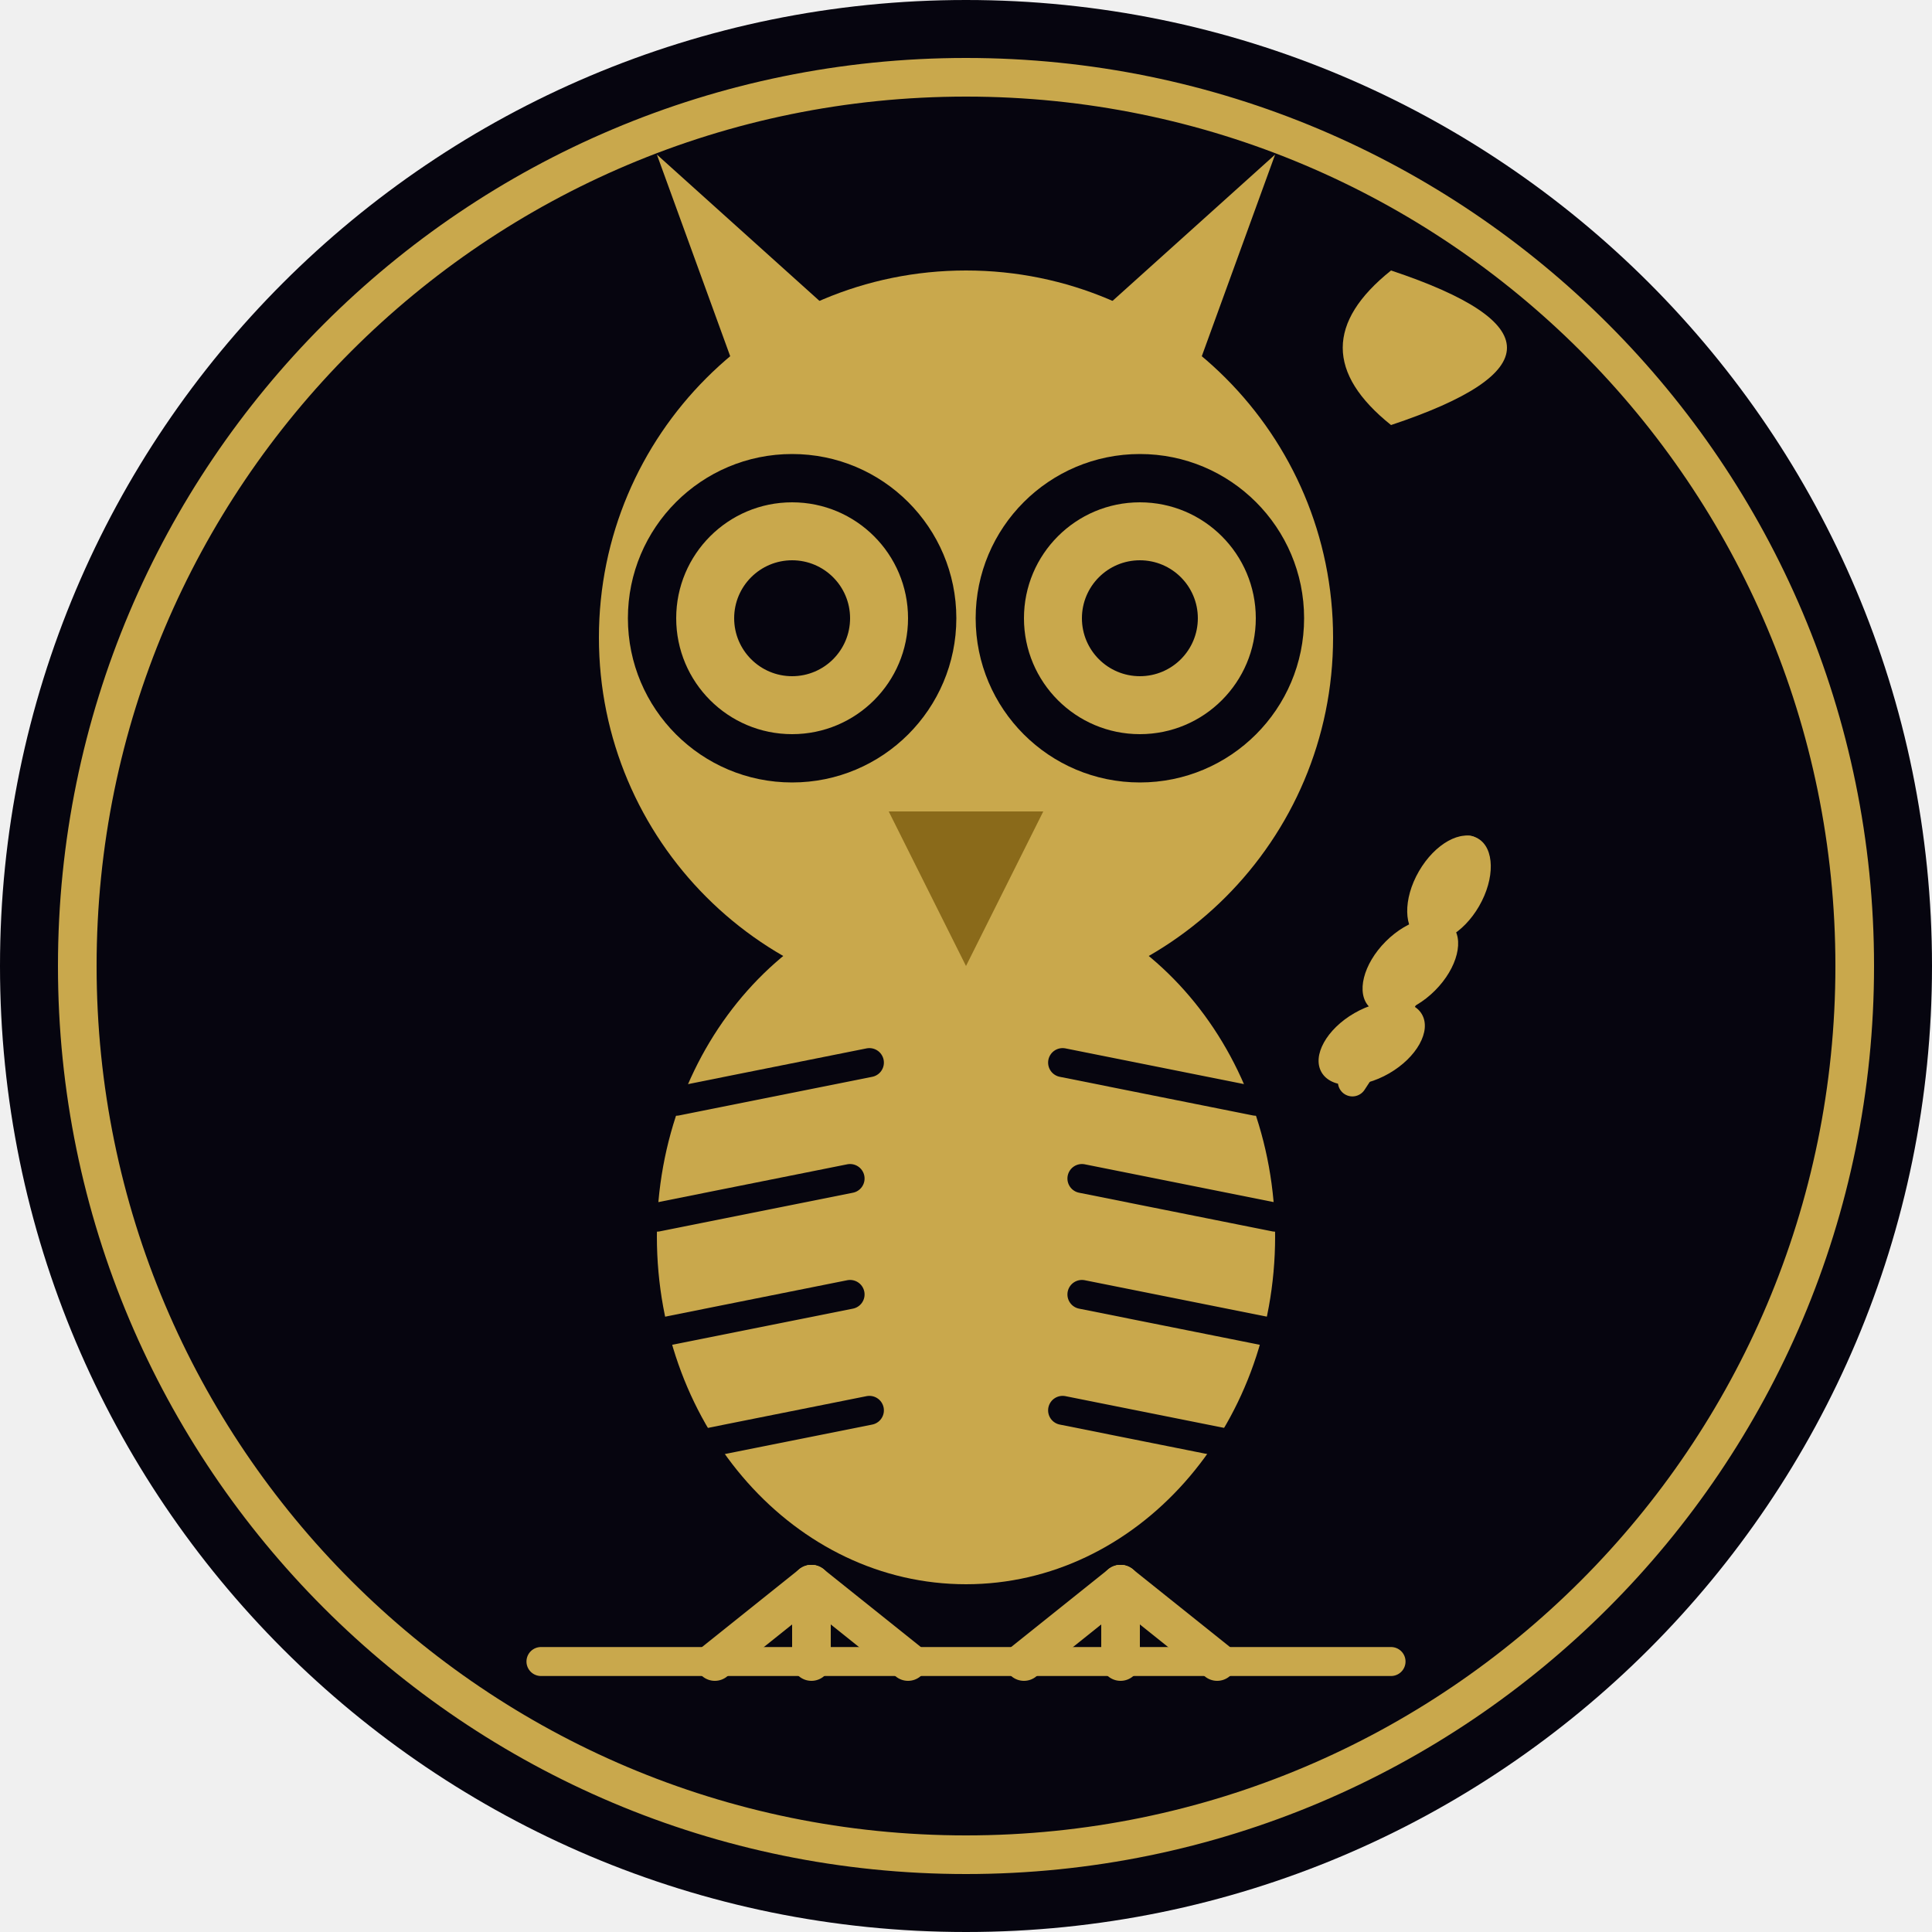
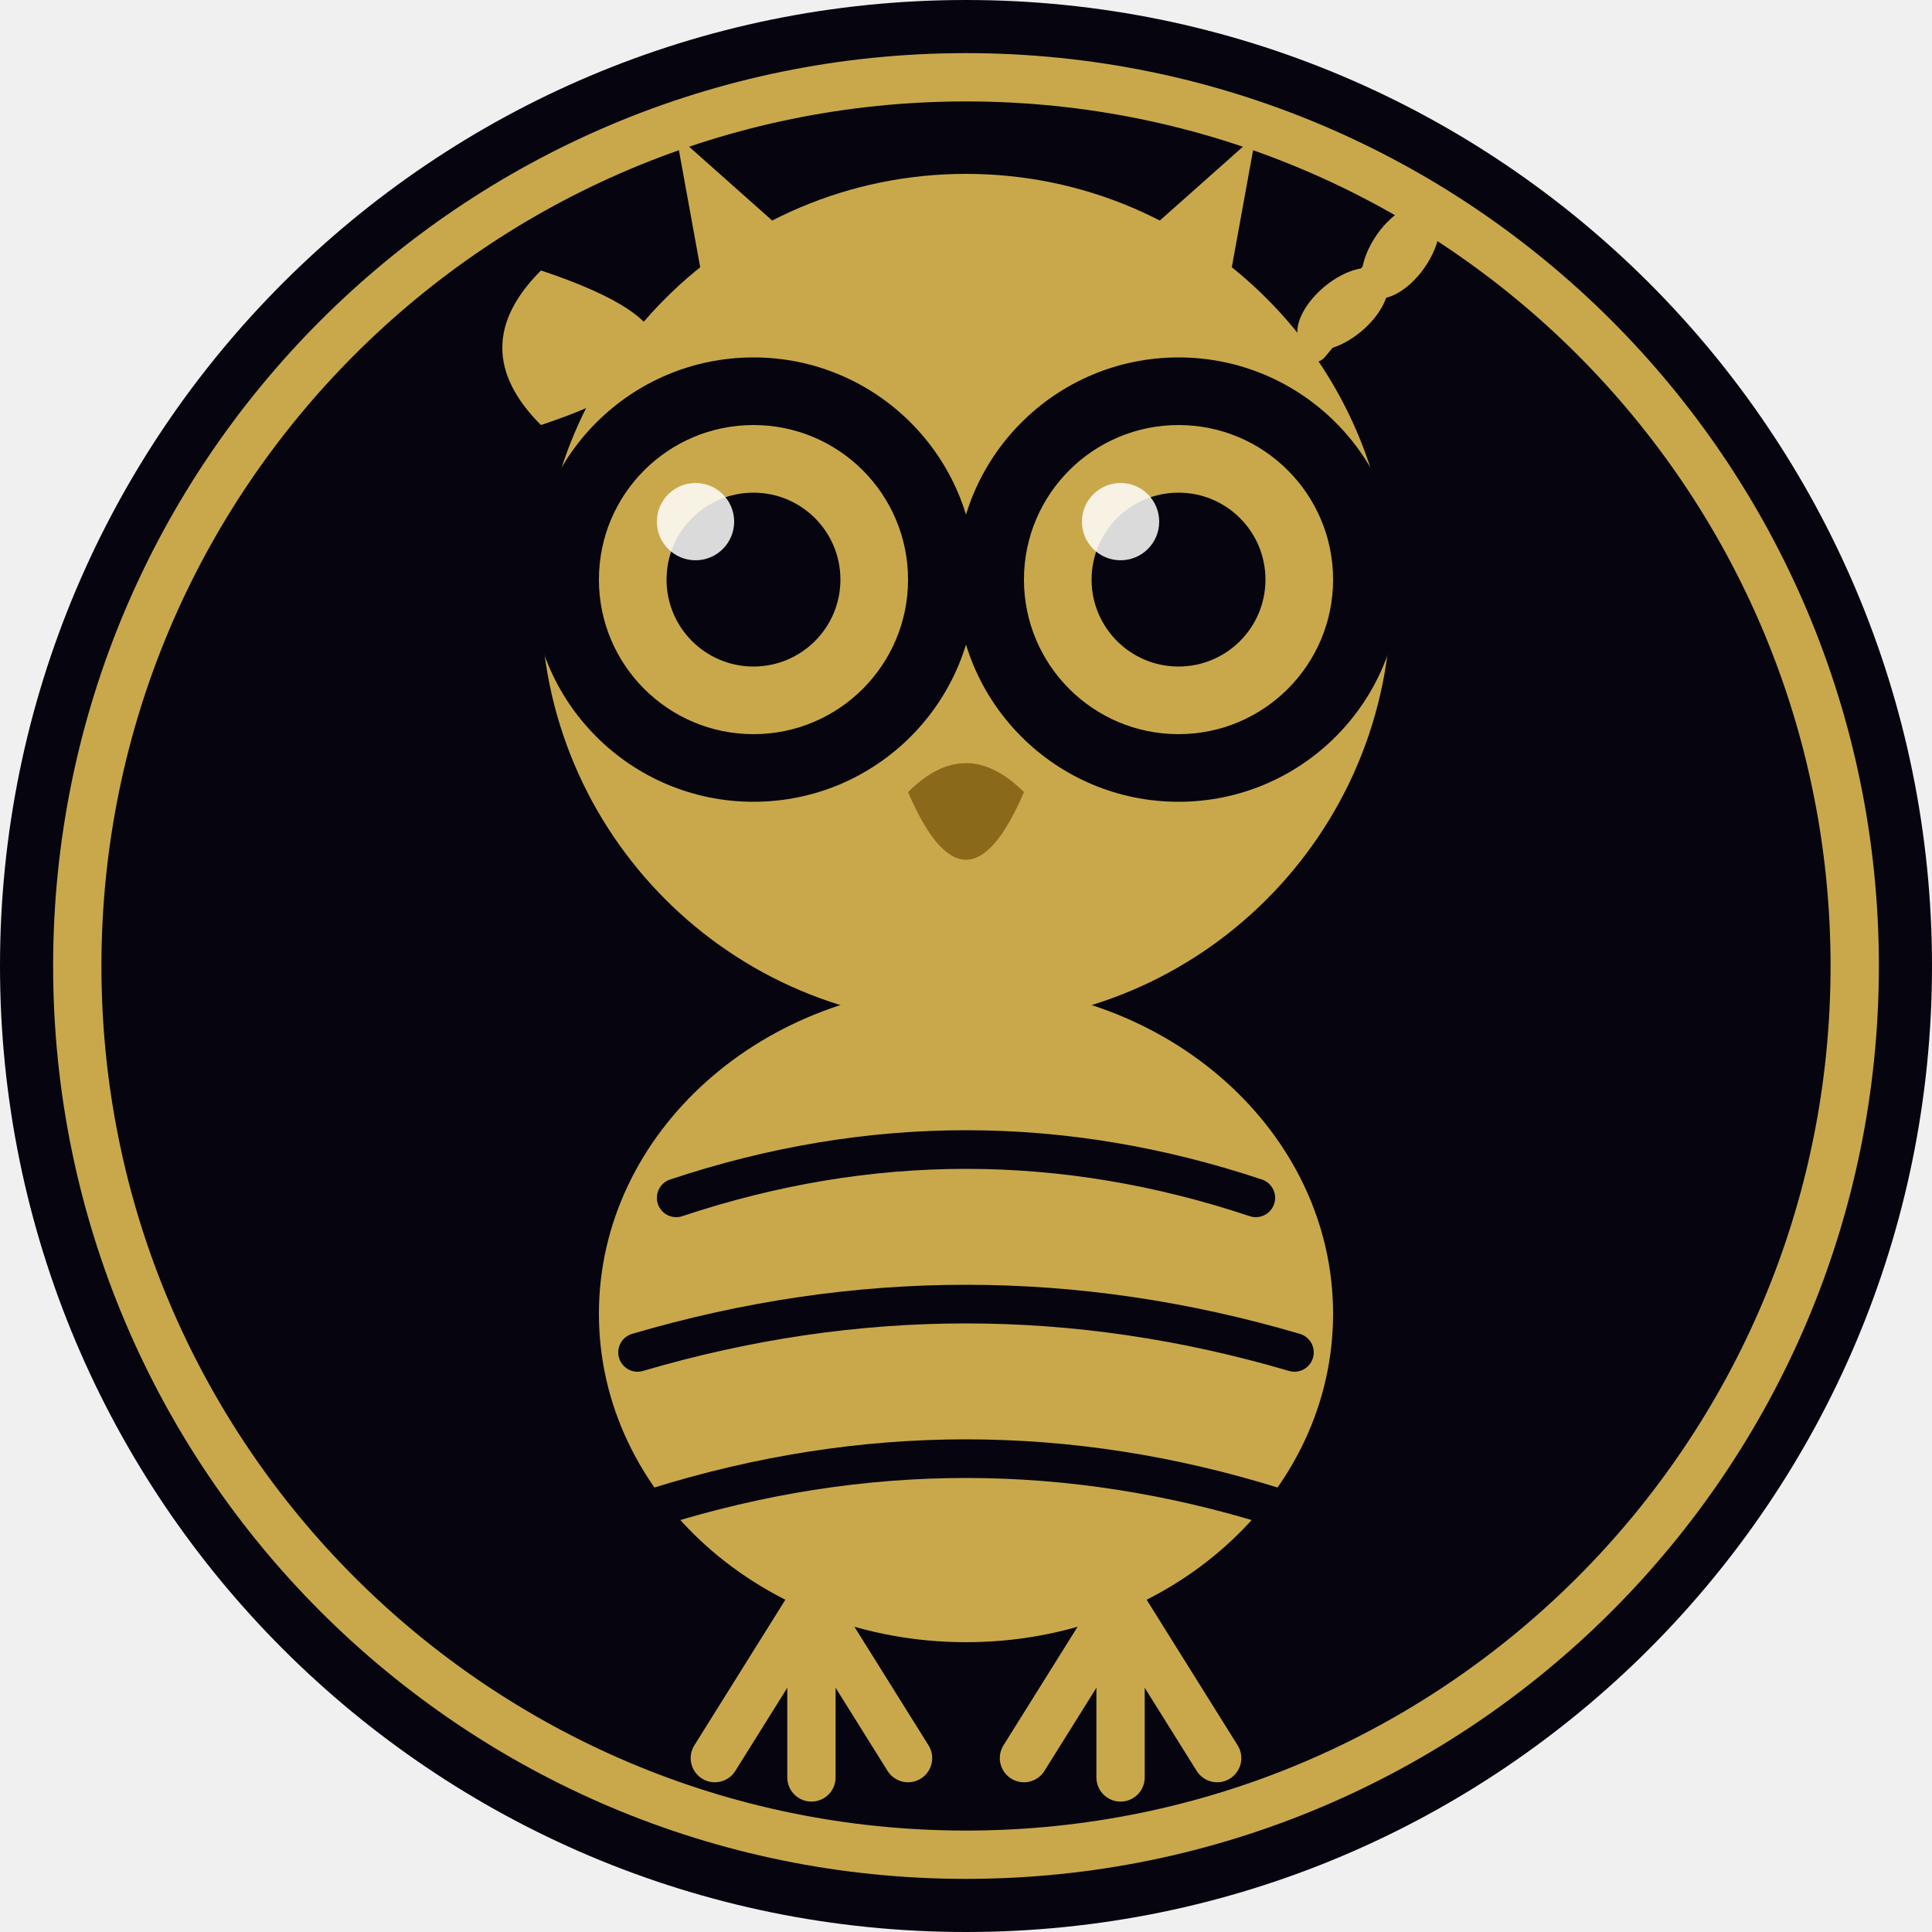
<svg xmlns="http://www.w3.org/2000/svg" viewBox="0 0 100 100">
  <circle cx="50" cy="50" r="50" fill="#06050f" />
-   <circle cx="50" cy="50" r="46" fill="none" stroke="#c9a84c" stroke-width="2" />
-   <ellipse cx="50" cy="64" rx="16" ry="18" fill="#c9a84c" />
-   <line x1="35" y1="57" x2="45" y2="55" stroke="#06050f" stroke-width="1.5" stroke-linecap="round" />
-   <line x1="34" y1="63" x2="44" y2="61" stroke="#06050f" stroke-width="1.5" stroke-linecap="round" />
-   <line x1="34" y1="69" x2="44" y2="67" stroke="#06050f" stroke-width="1.5" stroke-linecap="round" />
-   <line x1="35" y1="75" x2="45" y2="73" stroke="#06050f" stroke-width="1.5" stroke-linecap="round" />
-   <line x1="65" y1="57" x2="55" y2="55" stroke="#06050f" stroke-width="1.5" stroke-linecap="round" />
-   <line x1="66" y1="63" x2="56" y2="61" stroke="#06050f" stroke-width="1.5" stroke-linecap="round" />
-   <line x1="66" y1="69" x2="56" y2="67" stroke="#06050f" stroke-width="1.5" stroke-linecap="round" />
-   <line x1="65" y1="75" x2="55" y2="73" stroke="#06050f" stroke-width="1.5" stroke-linecap="round" />
-   <circle cx="50" cy="33" r="19" fill="#c9a84c" />
-   <polygon points="38,19 34,8 44,17" fill="#c9a84c" />
-   <polygon points="62,19 66,8 56,17" fill="#c9a84c" />
-   <circle cx="41" cy="32" r="8.5" fill="#06050f" />
-   <circle cx="41" cy="32" r="6" fill="#c9a84c" />
-   <circle cx="41" cy="32" r="3" fill="#06050f" />
-   <circle cx="59" cy="32" r="8.5" fill="#06050f" />
-   <circle cx="59" cy="32" r="6" fill="#c9a84c" />
-   <circle cx="59" cy="32" r="3" fill="#06050f" />
-   <polygon points="46,42 50,50 54,42" fill="#8a6a1a" />
-   <line x1="28" y1="86" x2="72" y2="86" stroke="#c9a84c" stroke-width="1.5" stroke-linecap="round" />
-   <line x1="42" y1="82" x2="37" y2="86" stroke="#c9a84c" stroke-width="2" stroke-linecap="round" />
-   <line x1="42" y1="82" x2="42" y2="86" stroke="#c9a84c" stroke-width="2" stroke-linecap="round" />
-   <line x1="42" y1="82" x2="47" y2="86" stroke="#c9a84c" stroke-width="2" stroke-linecap="round" />
-   <line x1="58" y1="82" x2="53" y2="86" stroke="#c9a84c" stroke-width="2" stroke-linecap="round" />
-   <line x1="58" y1="82" x2="58" y2="86" stroke="#c9a84c" stroke-width="2" stroke-linecap="round" />
-   <line x1="58" y1="82" x2="63" y2="86" stroke="#c9a84c" stroke-width="2" stroke-linecap="round" />
-   <path d="M70,56 Q74,50 76,44" stroke="#c9a84c" stroke-width="1.5" fill="none" stroke-linecap="round" />
-   <ellipse cx="71" cy="54" rx="3" ry="1.8" fill="#c9a84c" transform="rotate(-30 71 54)" />
-   <ellipse cx="73" cy="50" rx="3" ry="1.8" fill="#c9a84c" transform="rotate(-45 73 50)" />
-   <ellipse cx="75" cy="46" rx="3" ry="1.8" fill="#c9a84c" transform="rotate(-60 75 46)" />
-   <path d="M72,14 Q67,18 72,22 Q78,20 78,18 Q78,16 72,14 Z" fill="#c9a84c" />
+   <circle cx="50" cy="50" r="46" fill="none" stroke="#c9a84c" stroke-width="2.5" />
+   <ellipse cx="50" cy="68" rx="19" ry="17" fill="#c9a84c" />
+   <path d="M35,62 Q50,57 65,62" fill="none" stroke="#06050f" stroke-width="2" stroke-linecap="round" />
+   <path d="M33,70 Q50,65 67,70" fill="none" stroke="#06050f" stroke-width="2" stroke-linecap="round" />
+   <path d="M34,78 Q50,73 66,78" fill="none" stroke="#06050f" stroke-width="2" stroke-linecap="round" />
+   <circle cx="50" cy="31" r="22" fill="#c9a84c" />
+   <polygon points="37,18 35,7 44,15" fill="#c9a84c" />
+   <polygon points="63,18 65,7 56,15" fill="#c9a84c" />
+   <circle cx="39" cy="30" r="11.5" fill="#06050f" />
+   <circle cx="39" cy="30" r="8" fill="#c9a84c" />
+   <circle cx="39" cy="30" r="4.5" fill="#06050f" />
+   <circle cx="36" cy="27" r="2" fill="white" opacity="0.85" />
+   <circle cx="61" cy="30" r="11.5" fill="#06050f" />
+   <circle cx="61" cy="30" r="8" fill="#c9a84c" />
+   <circle cx="61" cy="30" r="4.5" fill="#06050f" />
+   <circle cx="58" cy="27" r="2" fill="white" opacity="0.85" />
+   <path d="M47,41 Q50,48 53,41 Q50,38 47,41 Z" fill="#8a6a1a" />
+   <line x1="42" y1="83" x2="37" y2="91" stroke="#c9a84c" stroke-width="2.5" stroke-linecap="round" />
+   <line x1="42" y1="83" x2="42" y2="92" stroke="#c9a84c" stroke-width="2.5" stroke-linecap="round" />
+   <line x1="42" y1="83" x2="47" y2="91" stroke="#c9a84c" stroke-width="2.5" stroke-linecap="round" />
+   <line x1="58" y1="83" x2="53" y2="91" stroke="#c9a84c" stroke-width="2.5" stroke-linecap="round" />
+   <line x1="58" y1="83" x2="58" y2="92" stroke="#c9a84c" stroke-width="2.5" stroke-linecap="round" />
+   <line x1="58" y1="83" x2="63" y2="91" stroke="#c9a84c" stroke-width="2.5" stroke-linecap="round" />
+   <path d="M68,18 L73,12" stroke="#c9a84c" stroke-width="1.5" stroke-linecap="round" />
+   <ellipse cx="69.5" cy="16" rx="2.8" ry="1.5" fill="#c9a84c" transform="rotate(-40 69.5 16)" />
+   <ellipse cx="72.5" cy="13" rx="2.8" ry="1.5" fill="#c9a84c" transform="rotate(-55 72.5 13)" />
+   <path d="M28,14 Q24,18 28,22 Q34,20 34,18 Q34,16 28,14 Z" fill="#c9a84c" />
</svg>
